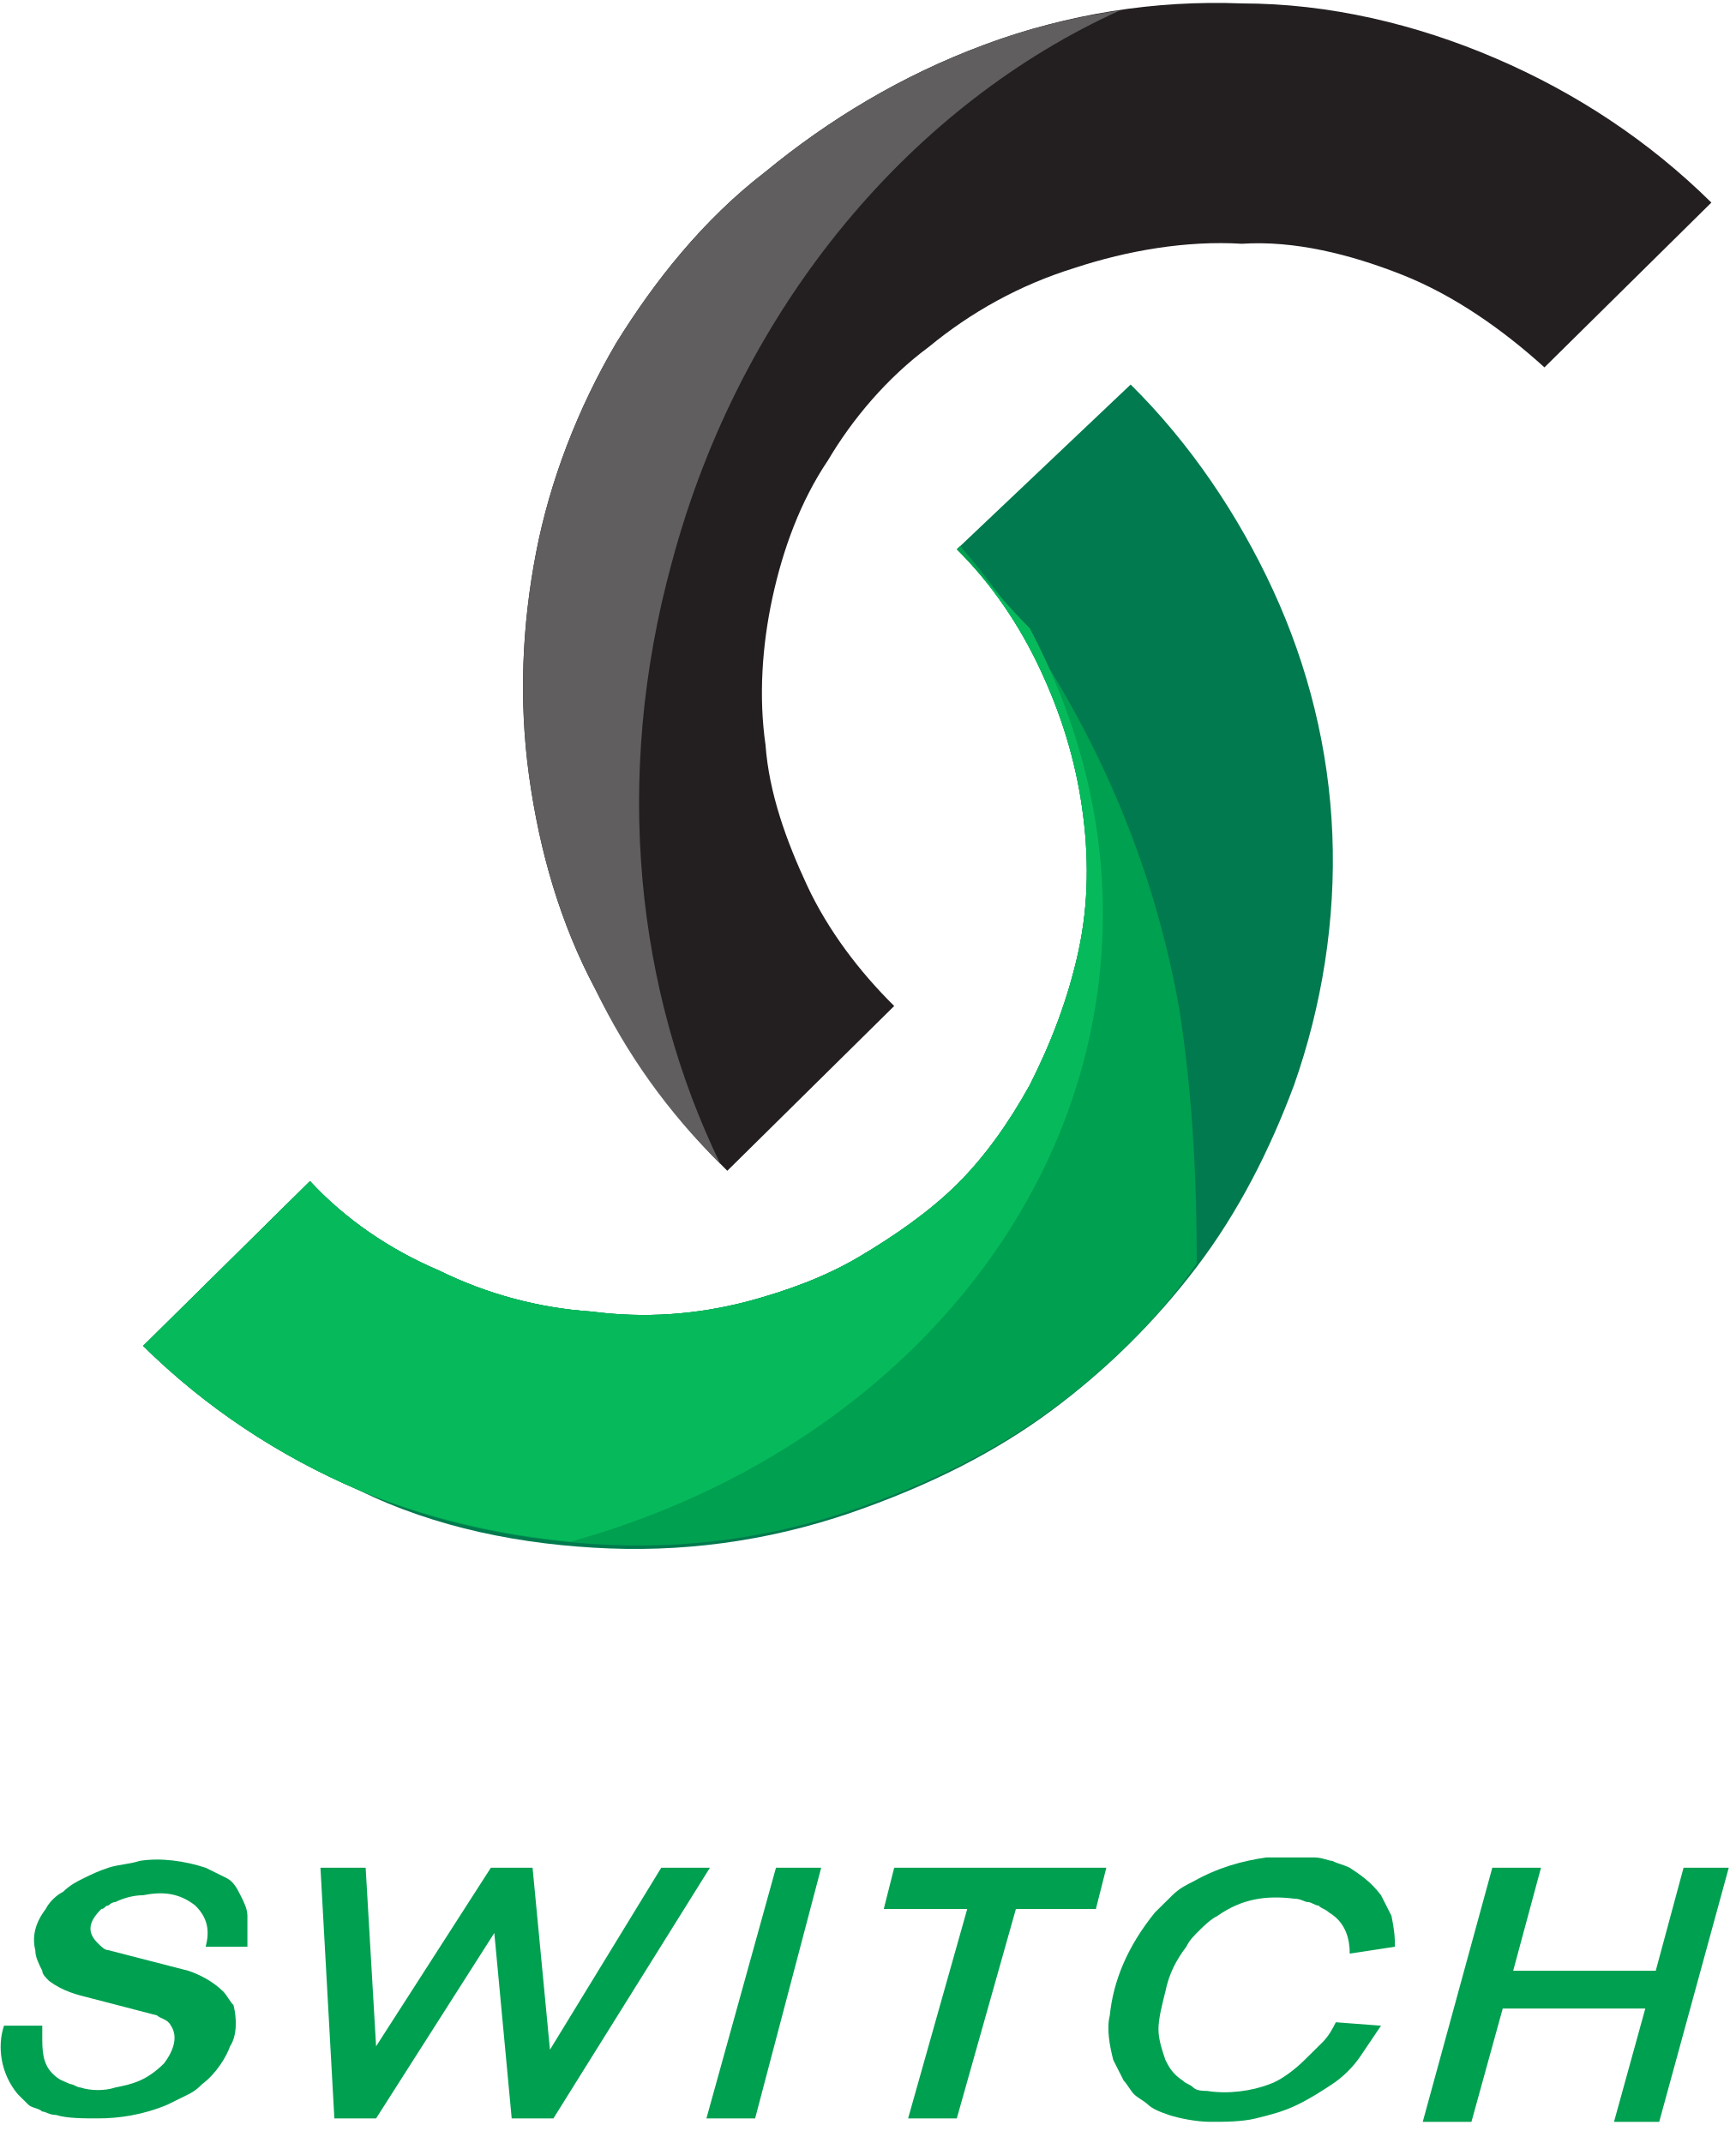
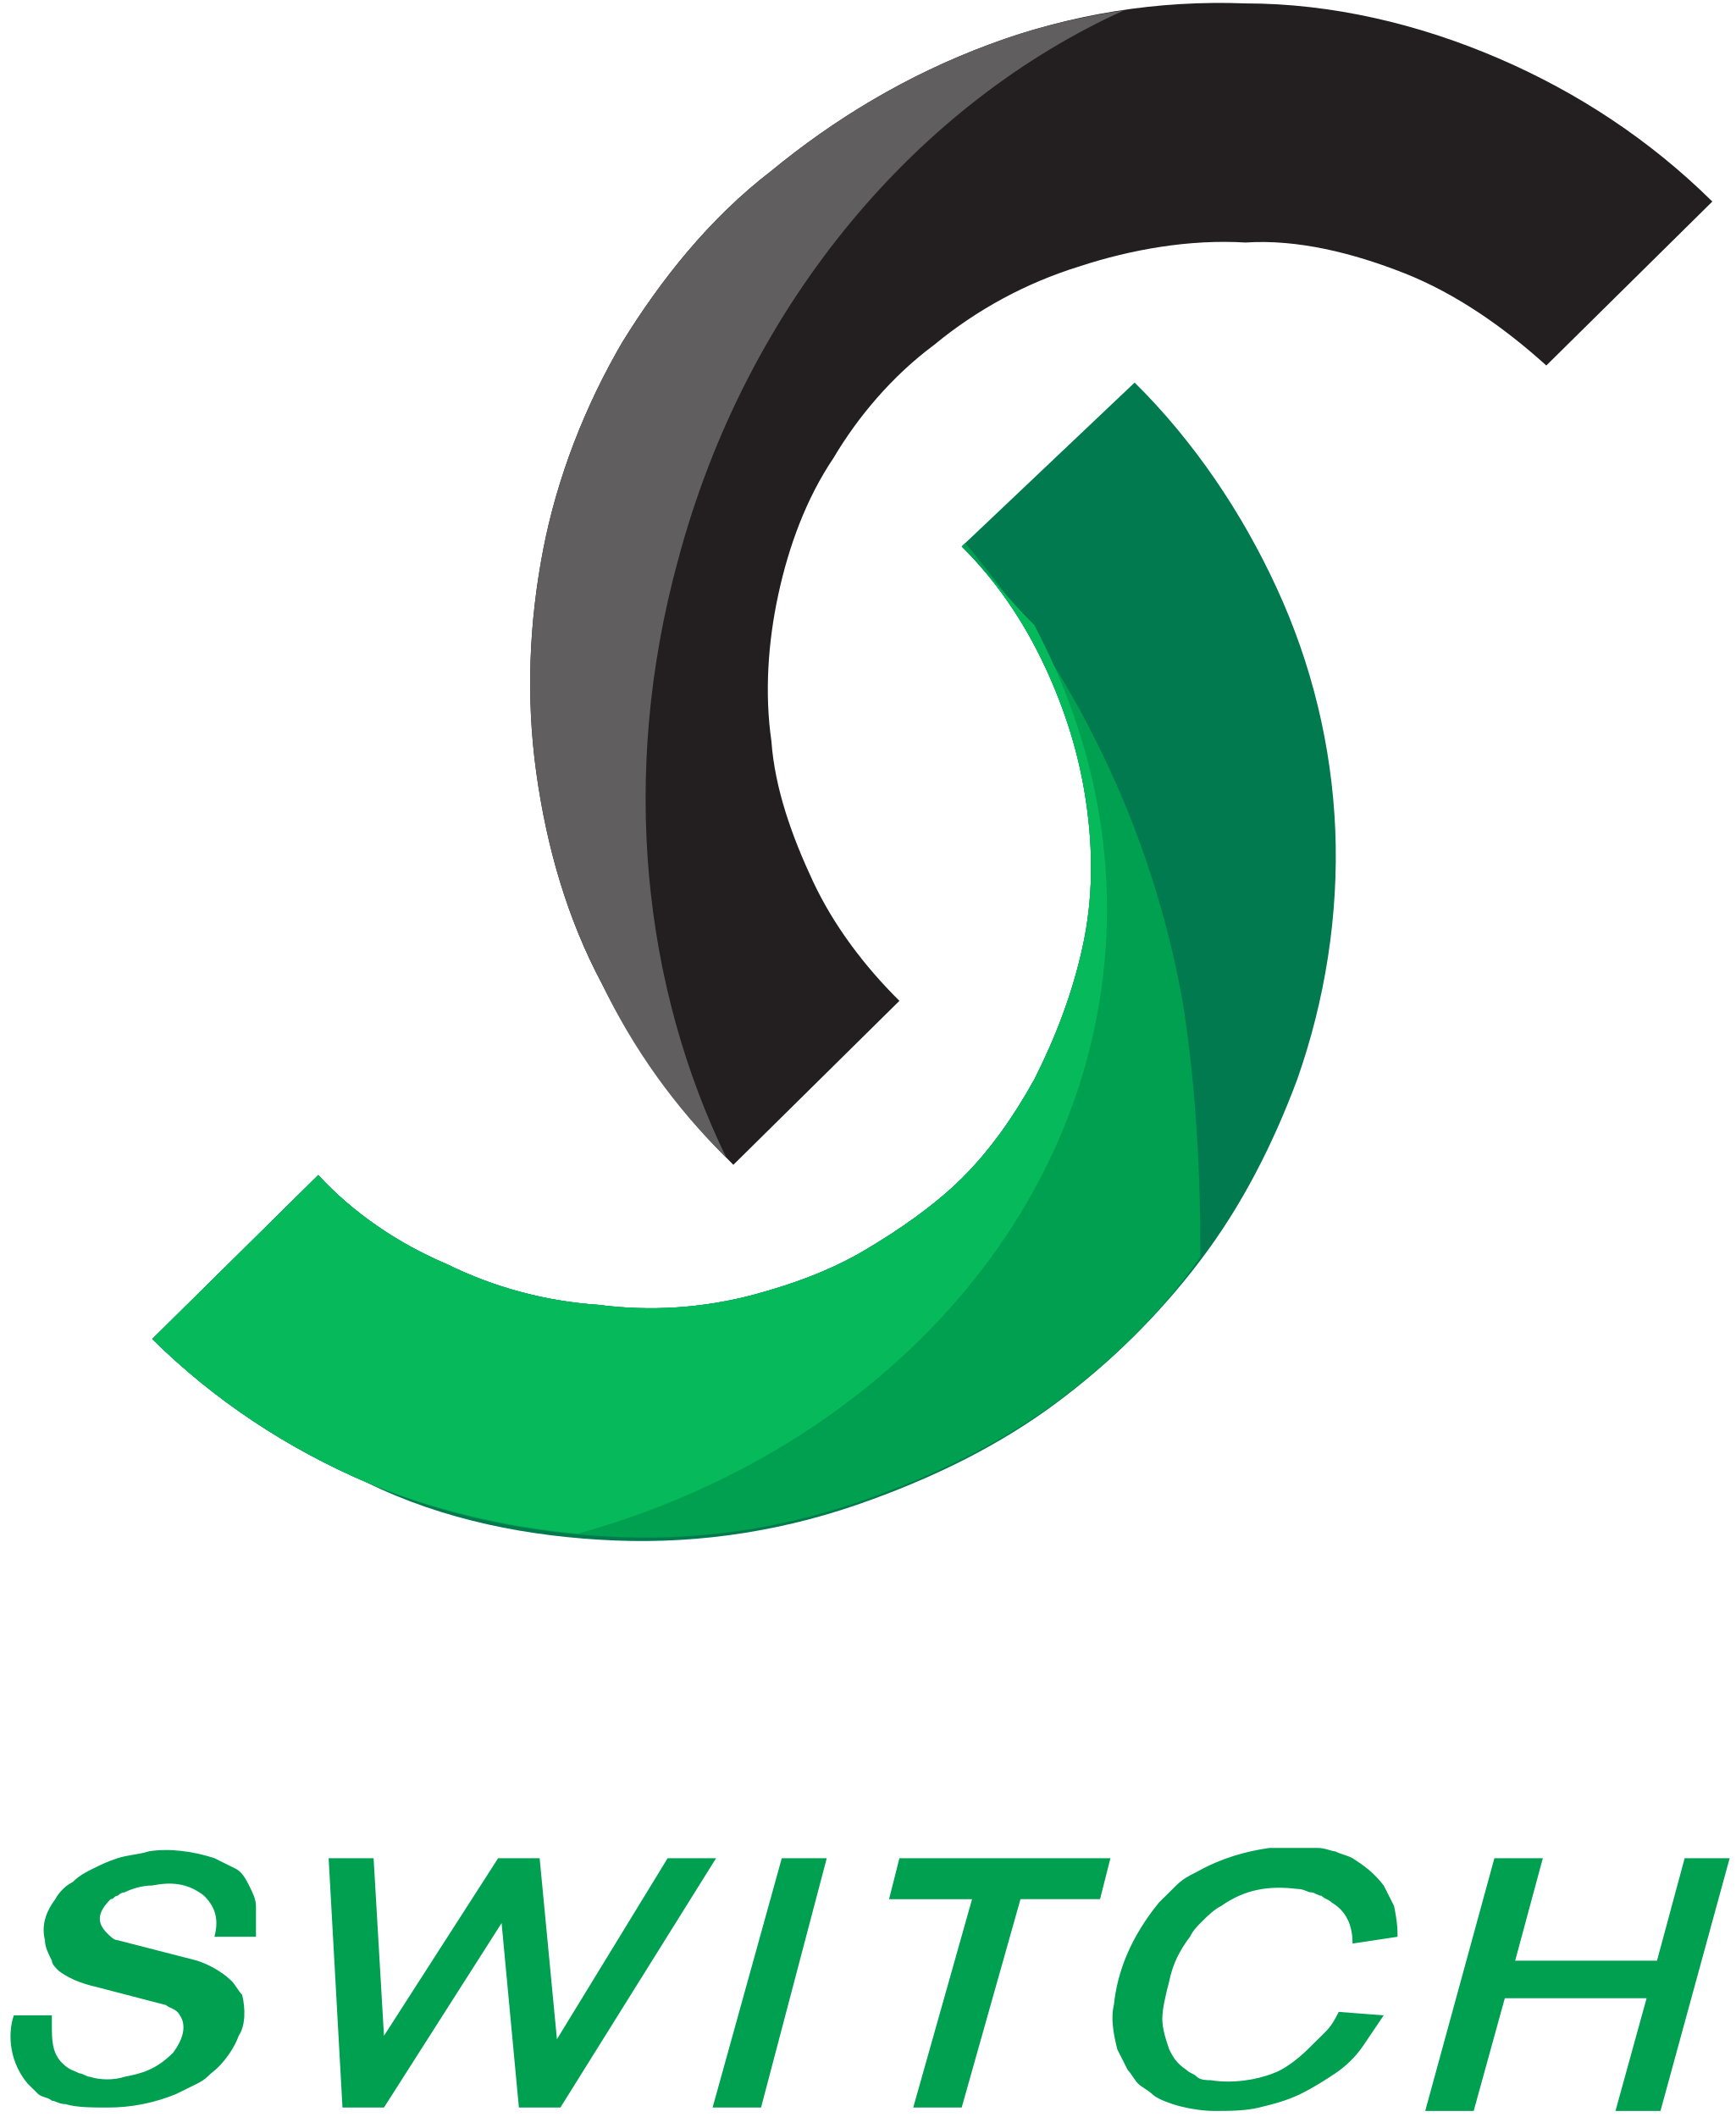
- <svg xmlns="http://www.w3.org/2000/svg" width="81px" height="100px" viewBox="0 0 81 100" version="1.1">
-   <defs />
-   <g id="Page-1" stroke="none" stroke-width="1" fill="none" fill-rule="evenodd">
-     <g id="Desktop" transform="translate(-517, -5416)">
-       <g id="footer" transform="translate(0, 5246)">
-         <g id="if__Switch_1156752" transform="translate(516.5381, 170)">
-           <g id="Group">
-             <g transform="translate(6.489912, 0)" id="Shape" fill-rule="nonzero">
-               <path d="M21.741,46.142 C23.364,49.346 25.311,52.069 27.907,54.633 L35.695,46.943 C34.072,45.341 32.612,43.418 31.638,41.335 C30.665,39.252 29.854,37.009 29.691,34.766 C29.367,32.523 29.529,30.12 30.016,27.877 C30.503,25.634 31.314,23.391 32.612,21.469 C33.748,19.546 35.37,17.624 37.317,16.182 C39.264,14.579 41.535,13.298 44.131,12.497 C46.565,11.696 49.323,11.215 51.919,11.375 C54.353,11.215 56.949,11.856 59.383,12.817 C61.816,13.778 64.088,15.381 66.035,17.143 L73.823,9.453 C70.902,6.569 67.495,4.326 63.763,2.724 C60.032,1.121 55.975,0.16 51.919,0.16 C47.863,-1.0269563e-15 43.807,0.641 39.913,2.083 C36.019,3.525 32.612,5.607 29.691,8.011 C26.771,10.254 24.499,13.138 22.715,16.021 C20.93,19.065 19.632,22.43 18.983,25.794 C18.334,29.159 18.172,32.684 18.658,36.208 C19.145,39.733 20.119,43.098 21.741,46.142 Z" fill="#231F20" />
-               <path d="M22.39,72.256 C26.446,72.417 30.503,71.776 34.397,70.334 C37.479,69.212 40.4,67.77 42.996,65.848 C45.592,63.925 47.863,61.682 49.81,59.119 C51.757,56.555 53.217,53.672 54.353,50.628 C55.651,46.943 56.3,42.937 56.138,38.932 C55.975,34.927 55.002,31.081 53.38,27.557 C51.757,24.032 49.486,20.668 46.727,17.944 L38.615,25.634 C40.237,27.236 41.535,29.159 42.509,31.242 C43.482,33.324 44.131,35.407 44.456,37.65 C44.78,39.893 44.78,42.136 44.294,44.379 C43.807,46.622 42.996,48.705 42.022,50.628 C41.049,52.39 39.913,53.992 38.615,55.274 C37.317,56.555 35.695,57.677 34.072,58.638 C32.45,59.6 30.665,60.24 28.88,60.721 C26.446,61.362 24.013,61.522 21.579,61.202 C19.145,61.041 16.712,60.401 14.44,59.279 C12.169,58.318 10.059,56.876 8.437,55.114 L0.649,62.804 C3.569,65.688 6.977,67.931 10.708,69.533 C14.278,71.295 18.334,72.096 22.39,72.256 Z" fill="#007A4E" />
-             </g>
-             <path d="M12.006,90.841 L10.059,90.841 L10.059,90.841 C10.222,90.2 10.222,89.56 9.573,88.919 C8.761,88.278 7.95,88.278 7.139,88.438 C6.652,88.438 6.165,88.598 5.841,88.758 C5.679,88.758 5.516,88.919 5.516,88.919 C5.354,88.919 5.354,89.079 5.192,89.079 C4.543,89.72 4.543,90.2 5.03,90.681 C5.192,90.841 5.354,91.001 5.516,91.001 L5.516,91.001 L9.248,91.963 L9.248,91.963 C9.735,92.123 10.384,92.443 10.871,92.924 C11.033,93.084 11.195,93.405 11.357,93.565 C11.52,94.206 11.52,95.007 11.195,95.487 C11.033,95.968 10.546,96.769 9.897,97.25 C9.735,97.41 9.573,97.57 9.248,97.73 C8.924,97.891 8.599,98.051 8.275,98.211 C7.139,98.692 6.003,98.852 5.03,98.852 C4.381,98.852 3.569,98.852 3.083,98.692 C2.758,98.692 2.596,98.532 2.434,98.532 C2.271,98.371 1.947,98.371 1.785,98.211 C1.622,98.051 1.46,97.891 1.298,97.73 C0.487,96.769 0.324,95.487 0.649,94.526 L0.649,94.526 L2.434,94.526 L2.434,94.526 C2.434,94.686 2.434,94.847 2.434,95.007 C2.434,95.648 2.434,96.289 2.92,96.769 C3.245,97.09 3.407,97.09 3.732,97.25 C3.894,97.25 4.056,97.41 4.218,97.41 C4.705,97.57 5.354,97.57 5.841,97.41 C6.652,97.25 7.301,97.09 8.112,96.289 C8.599,95.648 8.761,95.007 8.437,94.526 C8.275,94.206 7.95,94.206 7.788,94.046 L7.788,94.046 L4.705,93.244 L4.705,93.244 C4.056,93.084 3.407,92.924 2.758,92.443 C2.596,92.283 2.434,92.123 2.434,91.963 C2.271,91.642 2.109,91.322 2.109,91.001 C1.947,90.361 2.109,89.72 2.596,89.079 C2.758,88.758 3.083,88.438 3.407,88.278 C3.732,87.957 4.056,87.797 4.381,87.637 C4.705,87.477 5.03,87.317 5.516,87.156 C6.003,86.996 6.49,86.996 6.977,86.836 C7.95,86.676 9.086,86.836 10.059,87.156 C10.384,87.317 10.708,87.477 11.033,87.637 C11.357,87.797 11.52,88.118 11.682,88.438 C11.844,88.758 12.006,89.079 12.006,89.399 C12.006,89.72 12.006,90.361 12.006,90.841 L12.006,90.841 L12.006,90.841 L12.006,90.841 Z" id="Shape" fill="#00A051" />
-             <polygon id="Shape" fill="#00A051" points="24.337 98.852 23.526 90.2 18.01 98.852 16.063 98.852 15.414 87.156 17.523 87.156 18.01 95.487 23.364 87.156 25.311 87.156 26.122 95.648 31.314 87.156 33.585 87.156 26.284 98.852 24.337 98.852" />
-             <polygon id="Shape" fill="#00A051" points="35.695 98.852 33.423 98.852 36.668 87.156 38.777 87.156 35.695 98.852" />
-             <polygon id="Shape" fill="#00A051" points="51.595 89.079 47.863 89.079 45.105 98.852 42.833 98.852 45.592 89.079 41.698 89.079 42.184 87.156 52.082 87.156 51.595 89.079" />
-             <path d="M65.548,90.841 L63.439,91.162 L63.439,91.162 C63.439,90.521 63.277,89.72 62.465,89.239 C62.303,89.079 62.141,89.079 61.979,88.919 C61.816,88.919 61.654,88.758 61.492,88.758 C61.33,88.758 61.167,88.598 60.843,88.598 C59.545,88.438 58.409,88.598 57.273,89.399 C56.949,89.56 56.624,89.88 56.462,90.04 C56.138,90.361 55.975,90.521 55.813,90.841 C55.327,91.482 55.002,92.123 54.84,92.924 C54.678,93.565 54.515,94.206 54.515,94.686 C54.515,95.167 54.678,95.648 54.84,96.128 C55.002,96.449 55.164,96.769 55.651,97.09 C55.813,97.25 55.975,97.25 56.138,97.41 C56.3,97.57 56.624,97.57 56.787,97.57 C57.76,97.73 58.896,97.57 59.707,97.25 C60.194,97.09 60.843,96.609 61.33,96.128 C61.654,95.808 61.816,95.648 62.141,95.327 C62.465,95.007 62.628,94.686 62.79,94.366 L62.79,94.366 L64.899,94.526 L64.899,94.526 C64.575,95.007 64.25,95.487 63.926,95.968 C63.601,96.449 63.114,96.929 62.628,97.25 C62.141,97.57 61.654,97.891 61.005,98.211 C60.356,98.532 59.707,98.692 59.058,98.852 C58.409,99.012 57.598,99.012 56.949,99.012 C56.3,99.012 55.489,98.852 55.002,98.692 C54.515,98.532 54.191,98.371 54.029,98.211 C53.866,98.051 53.542,97.891 53.38,97.73 C53.217,97.57 53.055,97.25 52.893,97.09 C52.731,96.769 52.568,96.449 52.406,96.128 C52.244,95.487 52.082,94.686 52.244,94.046 C52.406,92.443 53.055,90.841 54.353,89.239 C54.678,88.919 54.84,88.758 55.164,88.438 C55.489,88.118 55.813,87.957 56.138,87.797 C57.273,87.156 58.409,86.836 59.545,86.676 C60.356,86.676 61.167,86.676 61.816,86.676 C62.141,86.676 62.465,86.836 62.628,86.836 C62.952,86.996 63.114,86.996 63.439,87.156 C63.926,87.477 64.412,87.797 64.899,88.438 C65.061,88.758 65.224,89.079 65.386,89.399 C65.548,90.2 65.548,90.521 65.548,90.841 L65.548,90.841 L65.548,90.841 L65.548,90.841 Z" id="Shape" fill="#00A051" />
-             <polygon id="Shape" fill="#00A051" points="77.879 99.012 75.77 99.012 77.23 93.725 70.578 93.725 69.118 99.012 66.846 99.012 70.091 87.156 72.363 87.156 71.065 91.963 77.717 91.963 79.015 87.156 81.124 87.156 77.879 99.012" />
-           </g>
-           <path d="M55.489,47.103 C54.029,38.772 50.297,31.402 45.267,25.474 L45.105,25.634 C46.727,27.236 48.025,29.159 48.999,31.242 C49.972,33.324 50.621,35.407 50.946,37.65 C51.27,39.893 51.27,42.136 50.784,44.379 C50.297,46.622 49.486,48.705 48.512,50.628 C47.539,52.39 46.403,53.992 45.105,55.274 C43.807,56.555 42.184,57.677 40.562,58.638 C38.939,59.6 37.155,60.24 35.37,60.721 C32.936,61.362 30.503,61.522 28.069,61.202 C25.635,61.041 23.201,60.401 20.93,59.279 C18.658,58.318 16.549,56.876 14.927,55.114 L7.139,62.804 C10.059,65.688 13.467,67.931 17.198,69.533 C20.93,71.135 24.986,71.936 29.042,72.096 C33.099,72.256 37.155,71.616 41.049,70.174 C44.131,69.052 47.052,67.61 49.648,65.688 C52.244,63.765 54.515,61.522 56.3,58.959 C56.3,55.274 56.138,51.268 55.489,47.103 Z" id="Shape" fill="#00A051" fill-rule="nonzero" />
-           <path d="M45.105,25.634 C46.727,27.236 48.025,29.159 48.999,31.242 C49.972,33.324 50.621,35.407 50.946,37.65 C51.27,39.893 51.27,42.136 50.784,44.379 C50.297,46.622 49.486,48.705 48.512,50.628 C47.539,52.39 46.403,53.992 45.105,55.274 C43.807,56.555 42.184,57.677 40.562,58.638 C38.939,59.6 37.155,60.24 35.37,60.721 C32.936,61.362 30.503,61.522 28.069,61.202 C25.635,61.041 23.201,60.401 20.93,59.279 C18.658,58.318 16.549,56.876 14.927,55.114 L7.139,62.804 C10.059,65.688 13.467,67.931 17.198,69.533 C20.281,70.815 23.688,71.616 27.095,71.936 C41.535,67.931 51.919,56.395 51.919,42.617 C51.919,37.81 50.621,33.324 48.512,29.319 C47.376,28.198 46.241,26.756 45.105,25.634 L45.105,25.634 Z" id="Shape" fill="#06BA5B" fill-rule="nonzero" />
-           <path d="M31.801,26.275 C35.046,14.099 43.158,4.806 52.731,0.481 C50.621,0.801 48.512,1.282 46.403,2.083 C42.509,3.525 39.102,5.607 36.181,8.011 C33.261,10.254 30.989,13.138 29.205,16.021 C27.42,19.065 26.122,22.43 25.473,25.794 C24.824,29.159 24.662,32.684 25.148,36.208 C25.635,39.733 26.609,43.098 28.231,46.142 C29.691,49.186 31.638,51.909 34.072,54.312 C30.178,46.302 29.042,36.369 31.801,26.275 Z" id="Shape" fill="#605E5F" fill-rule="nonzero" />
-         </g>
-       </g>
+ <svg xmlns="http://www.w3.org/2000/svg" width="82" height="100" viewBox="0 0 82 100">
+   <g fill="none" fill-rule="evenodd">
+     <g fill-rule="nonzero">
+       <path fill="#231F20" d="M28.431 46.469c1.634 3.227 3.595 5.97 6.21 8.552l7.843-7.745c-1.634-1.614-3.105-3.55-4.085-5.648-.98-2.097-1.798-4.356-1.961-6.615-.327-2.259-.163-4.68.327-6.938.49-2.259 1.307-4.518 2.614-6.454 1.144-1.936 2.778-3.872 4.739-5.325a20.066 20.066 0 0 1 6.862-3.71c2.451-.807 5.23-1.291 7.844-1.13 2.45-.161 5.065.484 7.516 1.452 2.45.968 4.739 2.582 6.7 4.357l7.842-7.745c-2.94-2.905-6.372-5.164-10.13-6.777C66.994 1.129 62.909.161 58.824.161a31.175 31.175 0 0 0-12.092 1.937c-3.921 1.452-7.353 3.55-10.294 5.97-2.941 2.258-5.229 5.163-7.026 8.067-1.798 3.066-3.105 6.454-3.758 9.842-.654 3.389-.817 6.939-.327 10.488.49 3.55 1.47 6.938 3.104 10.004z" />
+       <path fill="#007A4E" d="M29.085 72.77c4.085.16 8.17-.485 12.092-1.937 3.104-1.13 6.045-2.582 8.66-4.518a33.932 33.932 0 0 0 6.862-6.777c1.961-2.581 3.432-5.486 4.576-8.551 1.307-3.711 1.96-7.745 1.797-11.779a30.3 30.3 0 0 0-2.778-11.456c-1.634-3.55-3.921-6.938-6.7-9.68l-8.17 7.744c1.635 1.614 2.942 3.55 3.922 5.647.98 2.098 1.634 4.195 1.961 6.454.327 2.26.327 4.518-.163 6.777-.49 2.259-1.307 4.357-2.288 6.293-.98 1.775-2.124 3.388-3.431 4.679-1.307 1.29-2.941 2.42-4.575 3.388-1.634.968-3.432 1.614-5.229 2.098a18.917 18.917 0 0 1-7.353.484 19.09 19.09 0 0 1-7.19-1.936c-2.287-.968-4.411-2.42-6.045-4.195L7.19 63.249c2.94 2.905 6.372 5.164 10.13 6.777 3.595 1.775 7.68 2.582 11.765 2.743z" />
    </g>
+     <path fill="#00A051" d="M12.092 91.486H10.13c.163-.646.163-1.291-.49-1.936-.817-.646-1.634-.646-2.451-.485-.49 0-.98.162-1.308.323-.163 0-.326.162-.326.162-.164 0-.164.16-.327.16-.654.646-.654 1.13-.164 1.614.164.162.327.323.49.323l3.759.968c.49.162 1.144.484 1.634.968.163.162.327.484.49.646.163.645.163 1.452-.163 1.936-.164.484-.654 1.29-1.308 1.775-.163.161-.326.322-.653.484l-.98.484a8.401 8.401 0 0 1-3.269.645c-.653 0-1.47 0-1.96-.161-.327 0-.49-.161-.654-.161-.163-.162-.49-.162-.654-.323l-.49-.484c-.817-.968-.98-2.26-.653-3.227H2.45v.484c0 .645 0 1.29.49 1.775.327.322.49.322.817.484.164 0 .327.161.49.161.49.161 1.144.161 1.634 0 .817-.161 1.471-.323 2.288-1.13.49-.645.654-1.29.327-1.774-.164-.323-.49-.323-.654-.484l-3.104-.807c-.654-.161-1.308-.323-1.961-.807-.164-.161-.327-.322-.327-.484-.163-.323-.327-.645-.327-.968-.163-.645 0-1.29.49-1.936.164-.323.49-.646.817-.807.327-.323.654-.484.98-.645.328-.162.654-.323 1.145-.484.49-.162.98-.162 1.47-.323.98-.161 2.124 0 3.105.323l.98.484c.327.161.49.484.654.806.163.323.327.646.327.969v1.452zM24.51 99.553l-.817-8.713-5.556 8.713h-1.96l-.654-11.778h2.124l.49 8.39 5.392-8.39h1.961l.817 8.551 5.229-8.551h2.288L26.47 99.553H24.51zM35.948 99.553H33.66l3.268-11.778h2.124l-3.104 11.778zM51.96 89.71h-3.757l-2.778 9.843h-2.288l2.778-9.842h-3.921l.49-1.936h9.967l-.49 1.936zM66.013 91.486l-2.124.322c0-.645-.163-1.452-.98-1.936-.164-.161-.327-.161-.49-.322-.164 0-.327-.162-.49-.162-.164 0-.328-.161-.654-.161-1.308-.162-2.451 0-3.595.807-.327.16-.654.484-.817.645-.327.323-.49.484-.654.807-.49.645-.817 1.29-.98 2.097-.164.646-.327 1.291-.327 1.775s.163.968.327 1.452c.163.323.327.646.817.968.163.162.327.162.49.323.163.161.49.161.654.161.98.162 2.124 0 2.94-.322.491-.162 1.145-.646 1.635-1.13l.817-.806c.327-.323.49-.646.653-.969l2.125.162-.98 1.452a4.942 4.942 0 0 1-1.308 1.29c-.49.323-.98.646-1.634.969-.654.323-1.307.484-1.96.645-.654.162-1.471.162-2.125.162-.654 0-1.47-.162-1.96-.323-.491-.161-.818-.323-.981-.484-.164-.161-.49-.323-.654-.484-.163-.162-.327-.484-.49-.646l-.49-.968c-.164-.645-.327-1.452-.164-2.097.164-1.614.817-3.227 2.125-4.84l.817-.808c.326-.322.653-.484.98-.645 1.144-.645 2.288-.968 3.431-1.13h2.288c.327 0 .654.162.817.162.327.161.49.161.817.323.49.322.98.645 1.47 1.29l.49.969c.164.806.164 1.129.164 1.452zM78.431 99.715h-2.124l1.47-5.325H71.08l-1.471 5.325H67.32l3.268-11.94h2.288l-1.307 4.84h6.7l1.306-4.84H81.7l-3.268 11.94z" />
+     <path fill="#00A051" fill-rule="nonzero" d="M55.882 47.437c-1.47-8.39-5.228-15.812-10.294-21.782l-.163.161c1.634 1.614 2.941 3.55 3.921 5.647.98 2.098 1.634 4.195 1.961 6.454.327 2.26.327 4.518-.163 6.777-.49 2.259-1.307 4.357-2.288 6.293-.98 1.775-2.124 3.388-3.431 4.679-1.307 1.29-2.941 2.42-4.575 3.388-1.634.968-3.432 1.614-5.229 2.098a18.917 18.917 0 0 1-7.353.484 19.09 19.09 0 0 1-7.19-1.936c-2.287-.968-4.411-2.42-6.045-4.195L7.19 63.249c2.94 2.905 6.372 5.164 10.13 6.777 3.758 1.614 7.843 2.42 11.928 2.582 4.085.161 8.17-.484 12.092-1.936 3.105-1.13 6.046-2.582 8.66-4.518s4.902-4.195 6.7-6.777c0-3.711-.164-7.745-.818-11.94z" />
+     <path fill="#06BA5B" fill-rule="nonzero" d="M45.425 25.816c1.634 1.614 2.941 3.55 3.921 5.647.98 2.098 1.634 4.195 1.961 6.454.327 2.26.327 4.518-.163 6.777-.49 2.259-1.307 4.357-2.288 6.293-.98 1.775-2.124 3.388-3.431 4.679-1.307 1.29-2.941 2.42-4.575 3.388-1.634.968-3.432 1.614-5.229 2.098a18.917 18.917 0 0 1-7.353.484 19.09 19.09 0 0 1-7.19-1.936c-2.287-.968-4.411-2.42-6.045-4.195L7.19 63.249c2.94 2.905 6.372 5.164 10.13 6.777 3.105 1.29 6.536 2.098 9.968 2.42 14.542-4.033 25-15.65 25-29.527 0-4.84-1.308-9.358-3.432-13.392-1.144-1.13-2.287-2.581-3.431-3.71z" />
+     <path fill="#605E5F" fill-rule="nonzero" d="M32.026 26.461C35.294 14.2 43.464 4.841 53.105.484c-2.125.323-4.249.807-6.373 1.614-3.921 1.452-7.353 3.55-10.294 5.97-2.941 2.258-5.229 5.163-7.026 8.067-1.798 3.066-3.105 6.454-3.758 9.842-.654 3.389-.817 6.939-.327 10.488.49 3.55 1.47 6.938 3.104 10.004a29.298 29.298 0 0 0 5.883 8.229c-3.922-8.068-5.066-18.071-2.288-28.237z" />
  </g>
</svg>
